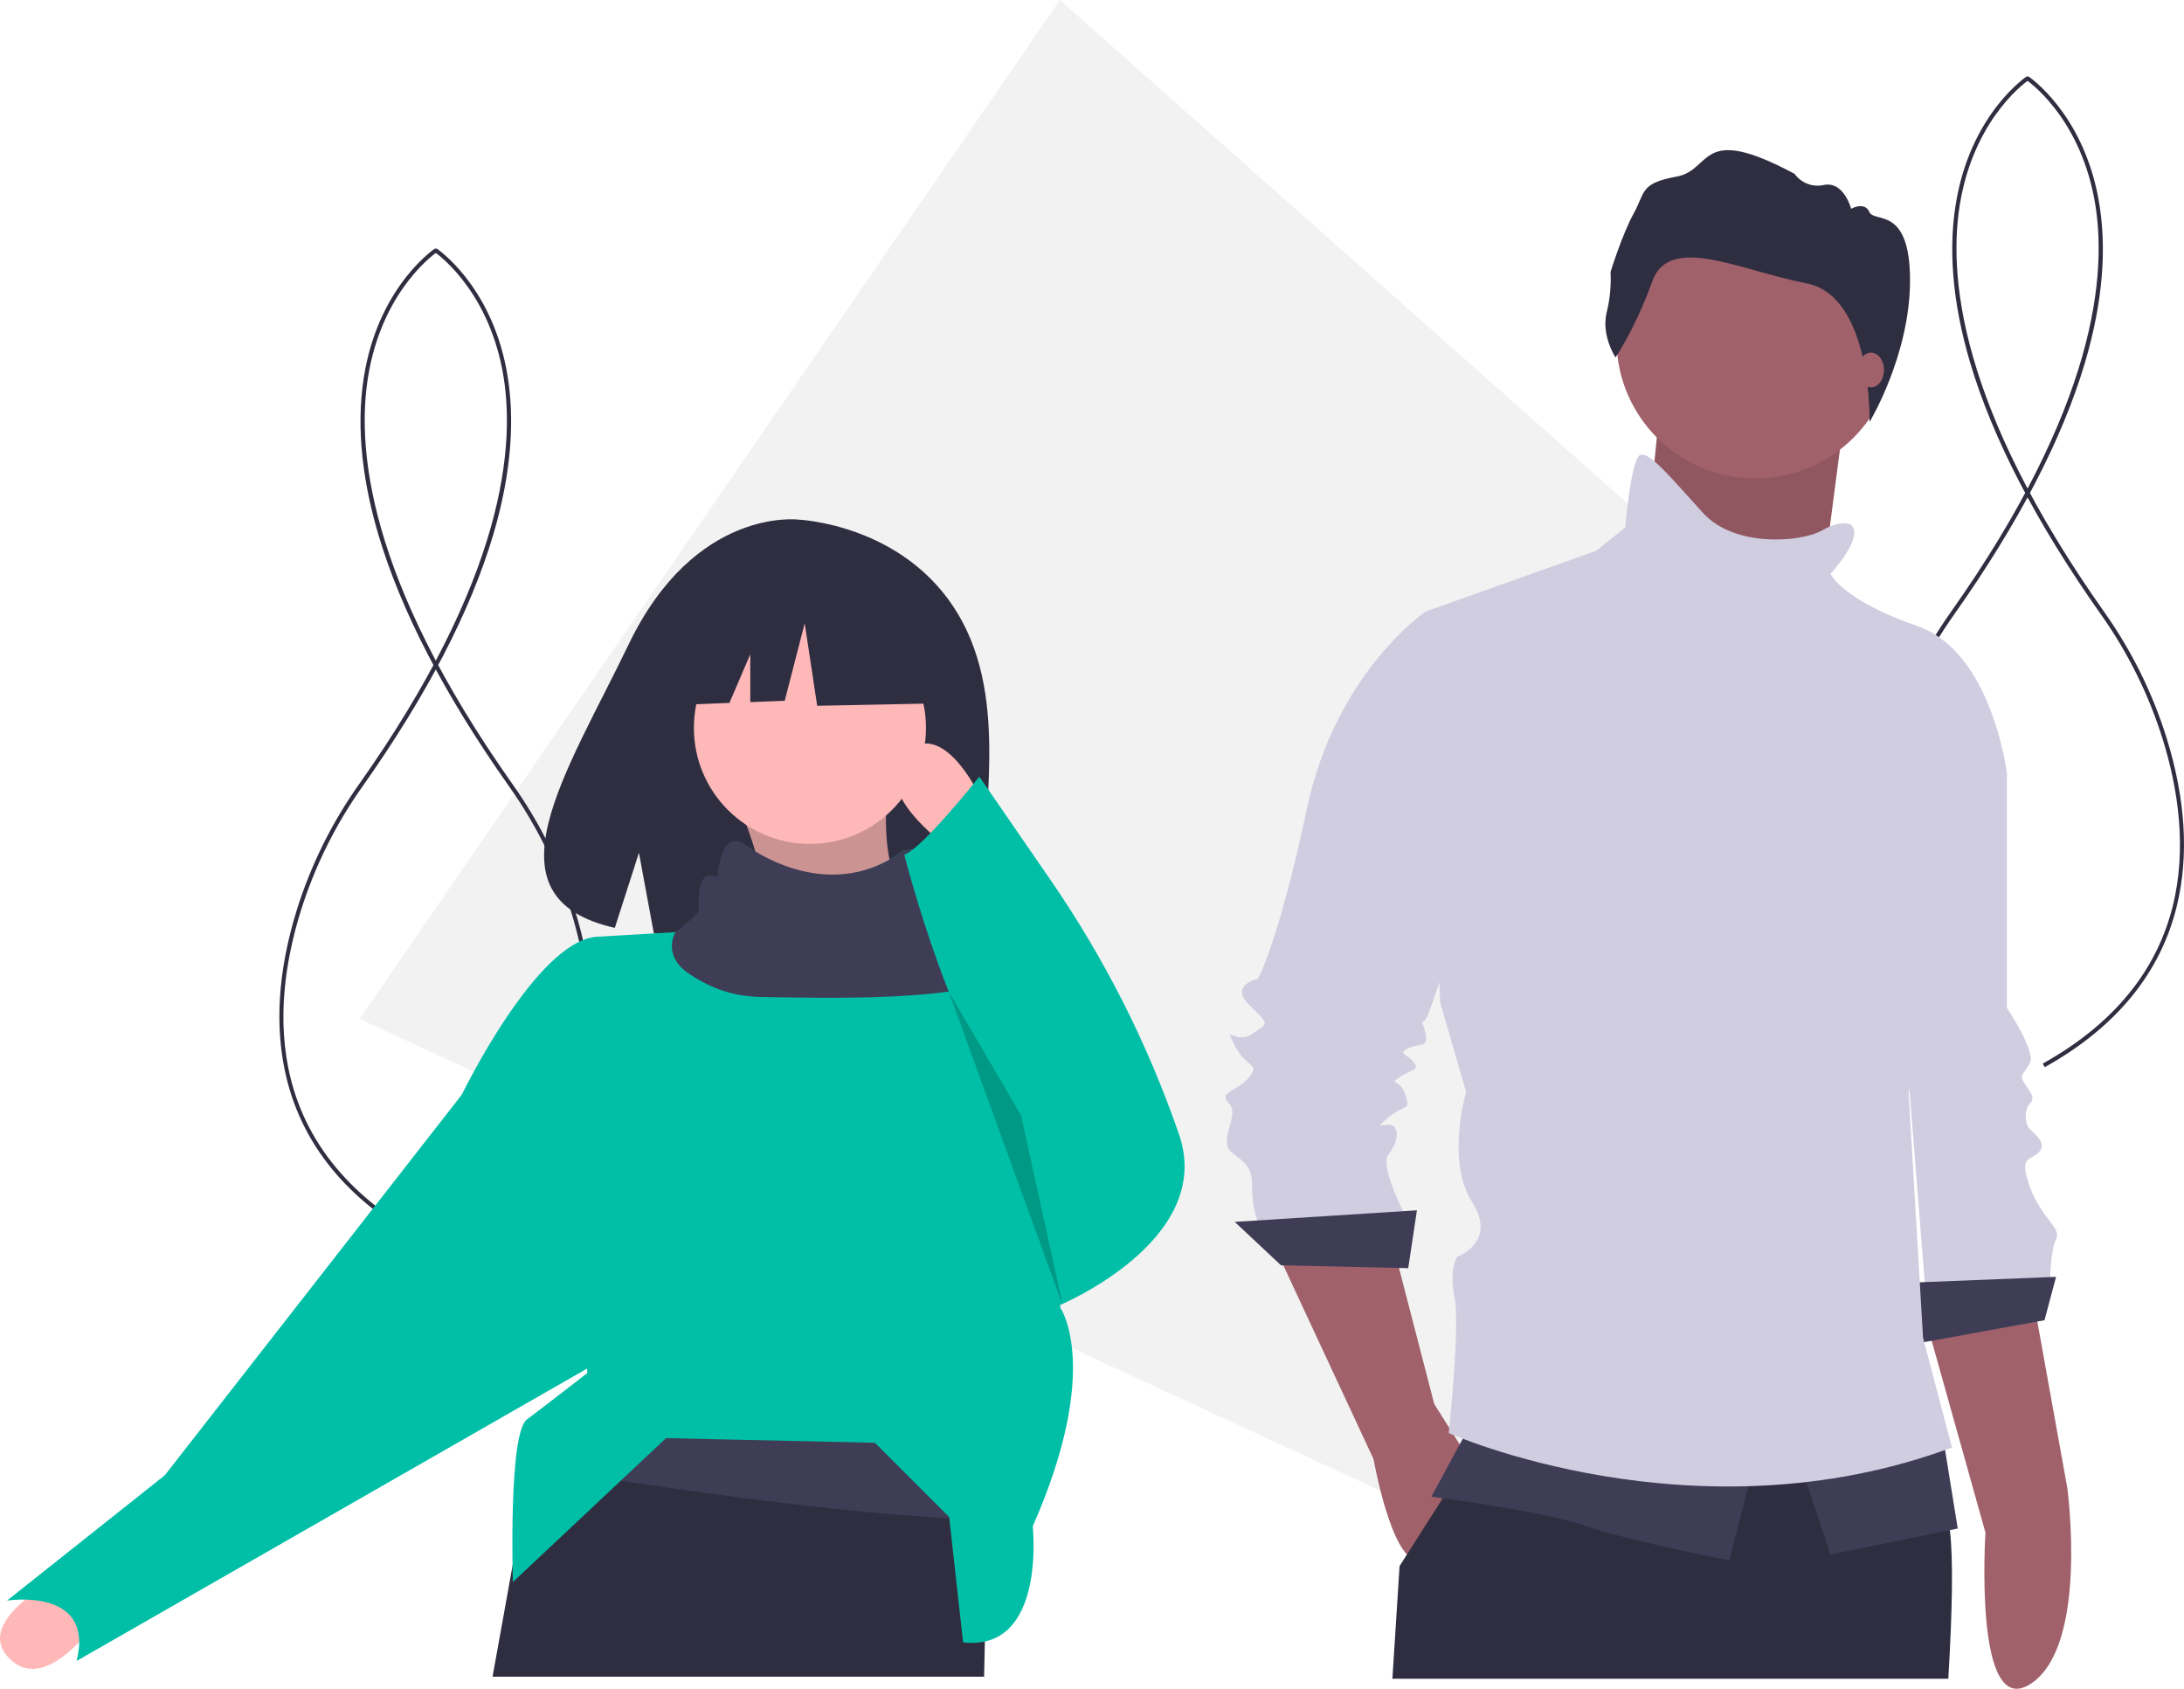
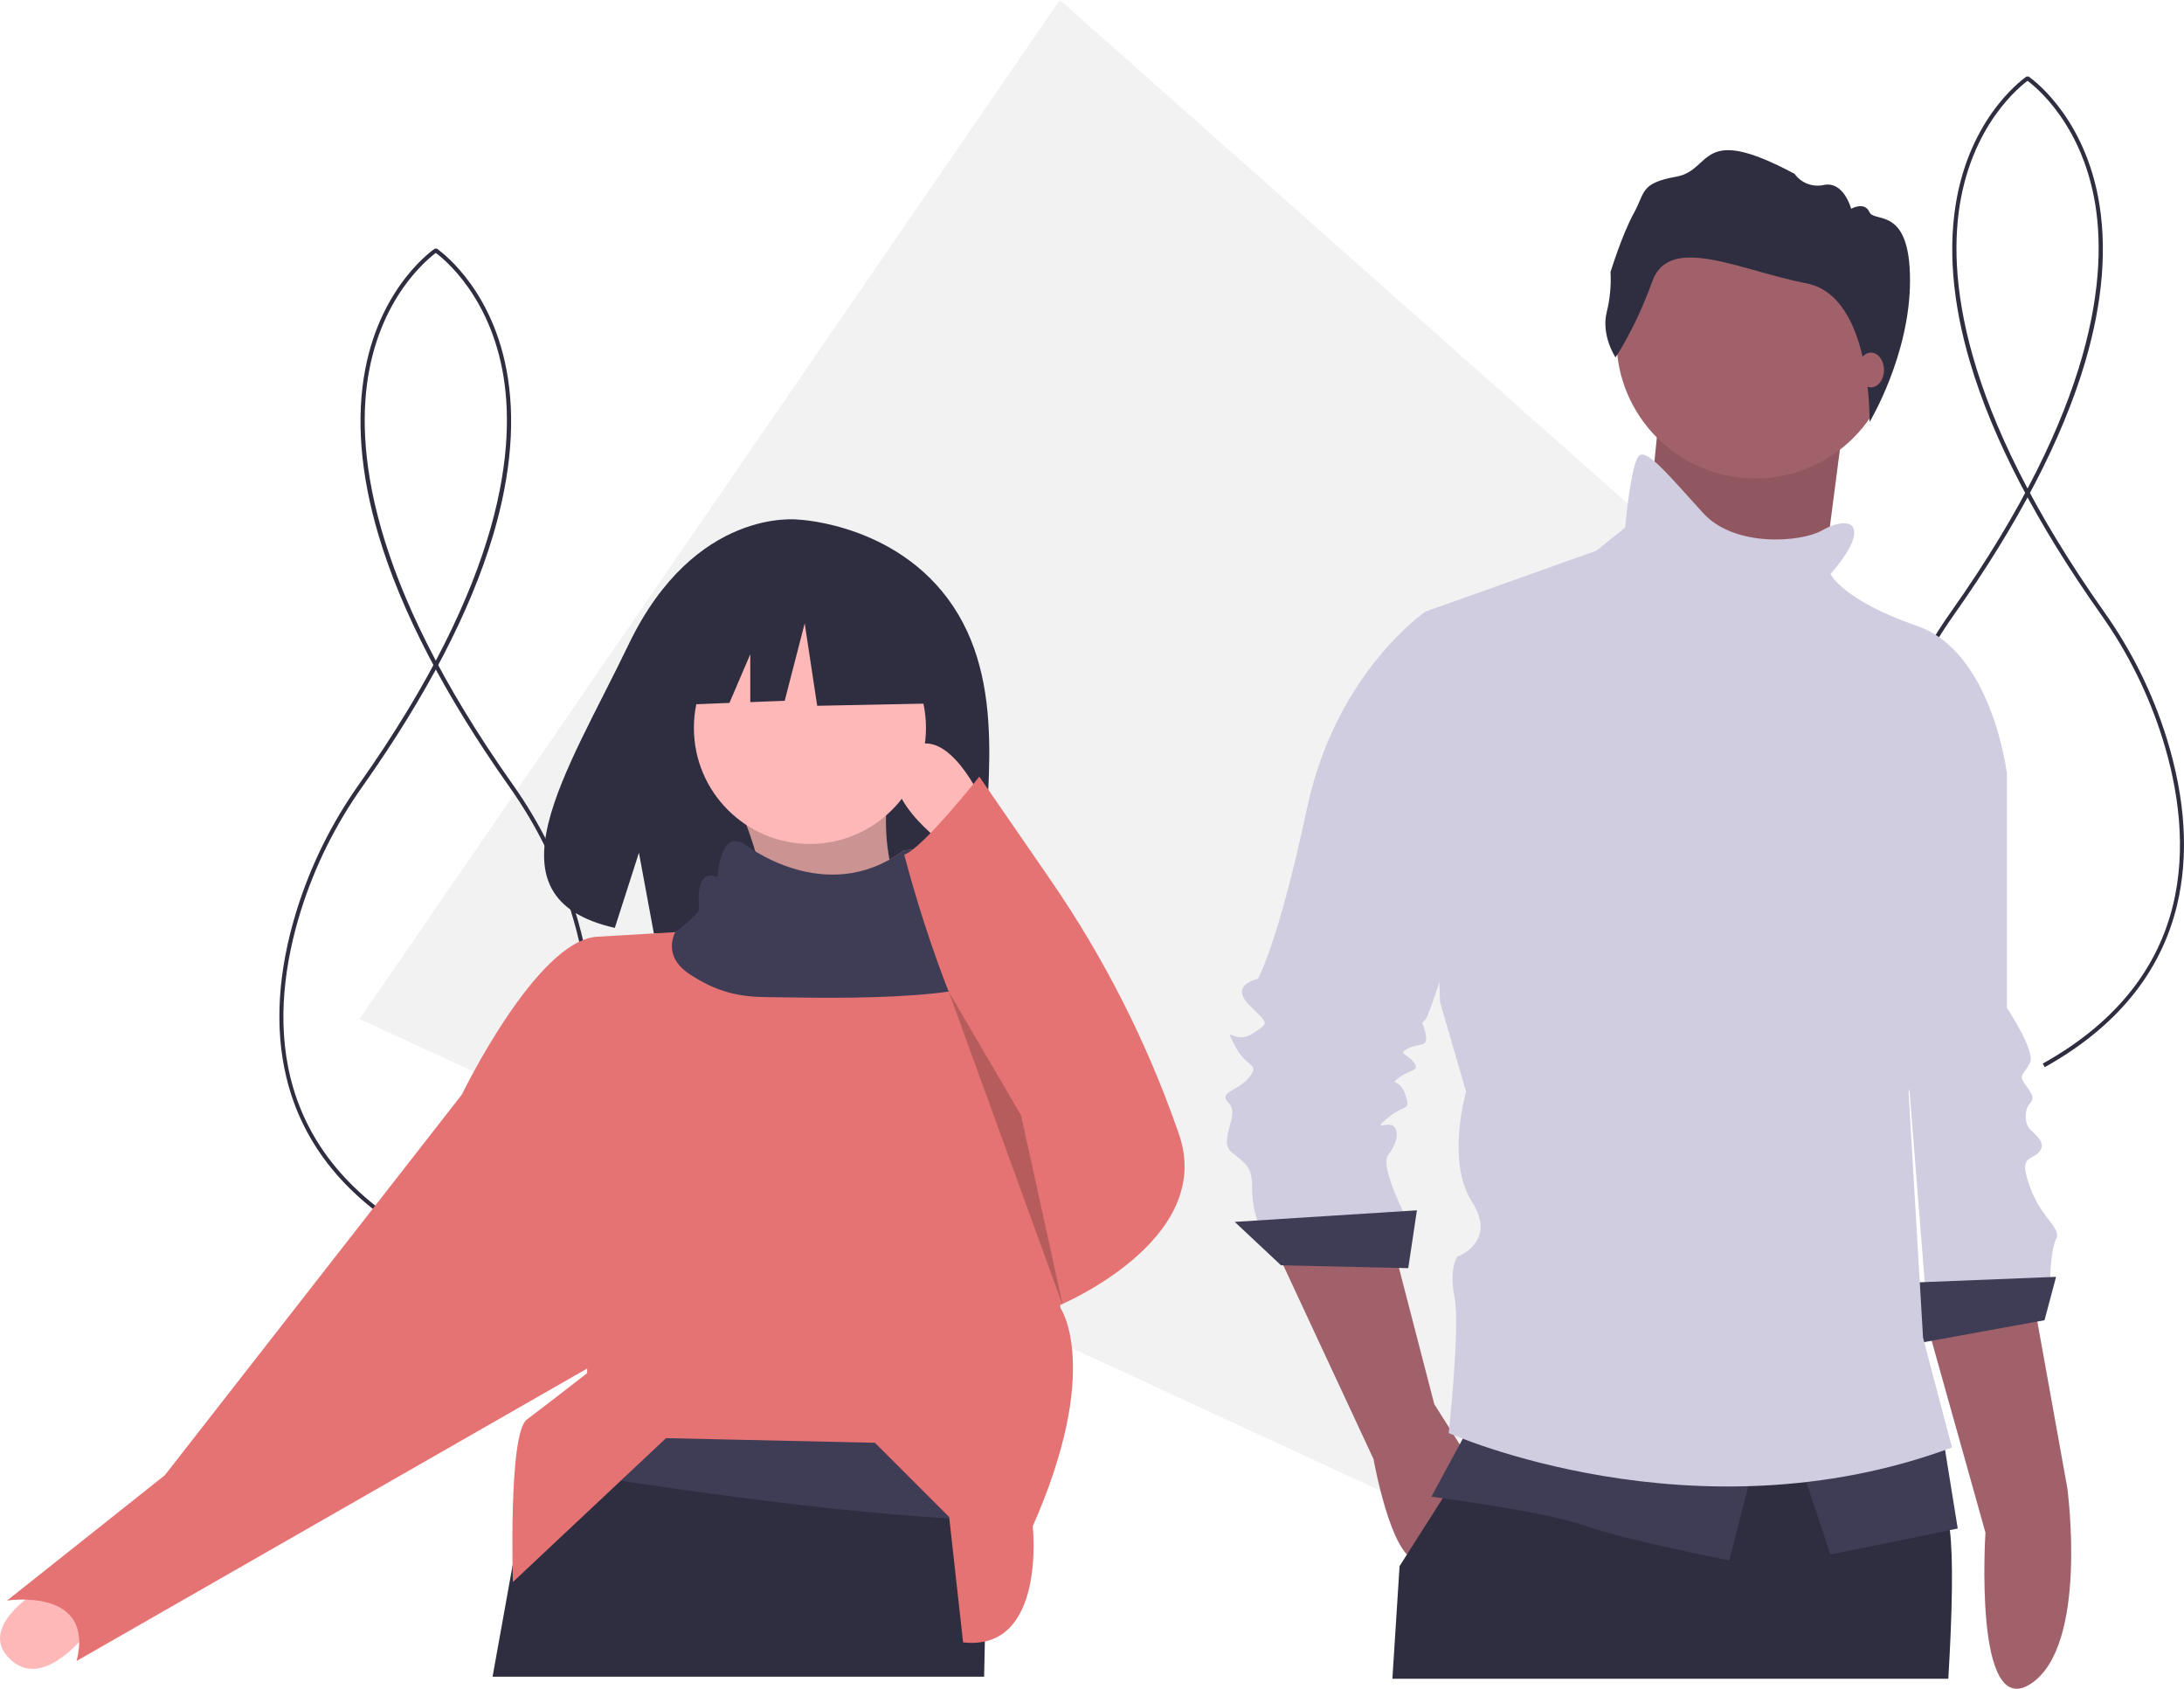
<svg xmlns="http://www.w3.org/2000/svg" id="a8897f4c-2937-4134-8b3a-fee1040aeff6" data-name="Layer 1" width="1066.106" height="824.2" viewBox="0 0 1066.106 824.2">
  <polygon points="962.551 394.71 946.672 466.13 933.782 524.07 923.508 570.28 910.626 628.22 868.531 817.51 346.914 576.48 308.572 558.76 260.039 536.33 221.683 518.61 175.551 497.29 201.704 459.24 223.452 427.6 250.965 387.57 272.707 355.95 517.369 0 776.55 229.8 822.703 270.72 859.505 303.35 905.666 344.27 962.551 394.71" fill="#f2f2f2" />
  <path d="M271.301,642.731C236.421,623.287,214.707,596.74,206.762,563.829c-5.899-24.436-4.204-51.933,5.038-81.728a218.888,218.888,0,0,1,30.439-61.484c70.638-99.986,77.014-165.138,69.923-202.187-7.774-40.623-33.031-57.494-33.286-57.66l1.09-1.677c.261.169,26.184,17.433,34.145,58.88,4.589,23.895,2.43,51.141-6.417,80.981-11.012,37.138-32.484,78.459-63.821,122.816a216.904,216.904,0,0,0-30.163,60.922c-15.158,48.867-17.303,115.997,58.564,158.292Z" transform="translate(-66.94711 -37.90015)" fill="#2f2e41" />
  <path d="M288.074,642.731C322.954,623.287,344.668,596.74,352.613,563.829c5.899-24.436,4.204-51.933-5.038-81.728a218.888,218.888,0,0,0-30.439-61.484c-70.638-99.986-77.014-165.138-69.923-202.187,7.774-40.623,33.031-57.494,33.286-57.66l-1.09-1.677c-.261.169-26.184,17.433-34.145,58.88-4.589,23.895-2.43,51.141,6.417,80.981,11.012,37.138,32.484,78.459,63.821,122.816a216.904,216.904,0,0,1,30.163,60.922c15.158,48.867,17.303,115.997-58.564,158.292Z" transform="translate(-66.94711 -37.90015)" fill="#2f2e41" />
  <path d="M1048.301,558.731C1013.421,539.287,991.707,512.74,983.762,479.829c-5.899-24.436-4.204-51.933,5.038-81.728a218.888,218.888,0,0,1,30.439-61.484c70.638-99.986,77.014-165.138,69.923-202.187-7.774-40.623-33.031-57.494-33.286-57.66l1.09-1.677c.261.169,26.184,17.433,34.145,58.88,4.589,23.895,2.43,51.141-6.417,80.981-11.012,37.138-32.484,78.459-63.821,122.816a216.904,216.904,0,0,0-30.163,60.922c-15.158,48.867-17.303,115.997,58.564,158.292Z" transform="translate(-66.94711 -37.90015)" fill="#2f2e41" />
  <path d="M1065.074,558.731c34.88-19.444,56.594-45.991,64.539-78.902,5.899-24.436,4.204-51.933-5.038-81.728a218.888,218.888,0,0,0-30.439-61.484c-70.638-99.986-77.014-165.138-69.923-202.187,7.774-40.623,33.031-57.494,33.286-57.66l-1.09-1.677c-.261.169-26.184,17.433-34.145,58.88-4.589,23.895-2.43,51.141,6.417,80.981,11.012,37.138,32.484,78.459,63.821,122.816a216.904,216.904,0,0,1,30.163,60.922c15.158,48.867,17.303,115.997-58.564,158.292Z" transform="translate(-66.94711 -37.90015)" fill="#2f2e41" />
  <path d="M534.762,337.845c-26.207-44.282-78.055-46.345-78.055-46.345s-50.523-6.461-82.933,60.98c-30.209,62.861-71.901,123.554-6.712,138.269l11.775-36.649,7.292,39.378a255.068,255.068,0,0,0,27.892.477c69.812-2.254,136.298.659,134.157-24.392C545.332,436.26,559.978,380.452,534.762,337.845Z" transform="translate(-66.94711 -37.90015)" fill="#2f2e41" />
  <path d="M427.194,430.522c9.03,19.975,14.725,43.786,18.125,70.234l72.499-4.531c-16.668-23.619-22.202-50.728-15.859-81.562Z" transform="translate(-66.94711 -37.90015)" fill="#ffb8b8" />
  <path d="M427.194,430.522c9.03,19.975,14.725,43.786,18.125,70.234l72.499-4.531c-16.668-23.619-22.202-50.728-15.859-81.562Z" transform="translate(-66.94711 -37.90015)" opacity="0.2" />
  <path d="M90.819,810.844s-37.523,20.099-18.482,37.259,44.193-22.714,44.193-22.714Z" transform="translate(-66.94711 -37.90015)" fill="#ffb8b8" />
  <polygon points="482.591 714.334 482.005 741.792 480.754 801.122 480.754 801.132 480.39 818.314 240.438 818.314 250.19 764.163 250.2 764.123 258.932 715.656 262.829 693.951 262.829 693.941 459.937 666.755 482.591 714.334" fill="#2f2e41" />
  <path d="M549.537,752.237l-.589,27.459c-69.735-1.79-177.827-18.623-223.071-26.145l3.897-21.704,197.107-27.187Z" transform="translate(-66.94711 -37.90015)" fill="#3f3d56" />
  <circle cx="395.364" cy="355.24" r="56.64" fill="#ffb8b8" />
-   <path d="M571.06,782.823s6.797,61.171-33.984,56.64l-6.797-61.171L494.029,742.042l-101.952-2.266L317.313,810.01s-2.266-72.499,6.797-79.296,29.453-22.656,29.453-22.656v-11.328L292.391,572.122s36.25-74.765,65.702-77.03l38.515-2.266s13.594-6.797,13.594-9.062-2.266-20.39,9.062-15.859c0,0,1.019-23.245,12.959-16.154,0,0,37.586,29.453,75.739,1.291,0,0,17.785-3.262,15.519,5.8s0,15.859,4.531,15.859,24.922,6.797,24.922,11.328c0,.974,1.473,10.354,3.783,24.468v.023c8.406,51.452,27.935,165.819,27.935,165.819S605.044,705.792,571.06,782.823Z" transform="translate(-66.94711 -37.90015)" fill="#00bfa6" />
-   <path d="M308.25,560.794l-15.859,11.328-144.998,185.779L70.363,819.072s43.046-6.797,33.984,29.453L369.422,696.73Z" transform="translate(-66.94711 -37.90015)" fill="#00bfa6" />
+   <path d="M571.06,782.823s6.797,61.171-33.984,56.64l-6.797-61.171L494.029,742.042l-101.952-2.266L317.313,810.01s-2.266-72.499,6.797-79.296,29.453-22.656,29.453-22.656v-11.328L292.391,572.122s36.25-74.765,65.702-77.03l38.515-2.266s13.594-6.797,13.594-9.062-2.266-20.39,9.062-15.859c0,0,1.019-23.245,12.959-16.154,0,0,37.586,29.453,75.739,1.291,0,0,17.785-3.262,15.519,5.8s0,15.859,4.531,15.859,24.922,6.797,24.922,11.328c0,.974,1.473,10.354,3.783,24.468v.023c8.406,51.452,27.935,165.819,27.935,165.819S605.044,705.792,571.06,782.823Z" transform="translate(-66.94711 -37.90015)" fill="#e57373" />
+   <path d="M308.25,560.794l-15.859,11.328-144.998,185.779L70.363,819.072s43.046-6.797,33.984,29.453L369.422,696.73Z" transform="translate(-66.94711 -37.90015)" fill="#e57373" />
  <path d="M556.718,510.498v.023c-3.013,17.717-101.204,14.024-114.798,14.024s-24.922-2.266-38.515-11.328-6.797-20.39-6.797-20.39,11.575-8.816,11.575-11.081-2.266-20.39,9.062-15.859c0,0,1.019-23.245,12.959-16.154,0,0,39.605,31.472,77.758,3.31,0,0,17.785-3.262,15.519,5.8s0,15.859,4.531,15.859,24.922,6.797,24.922,11.328C552.935,487.004,554.408,496.383,556.718,510.498Z" transform="translate(-66.94711 -37.90015)" fill="#3f3d56" />
  <path d="M545.005,425.991s-18.125-38.515-36.25-20.39,20.39,45.312,20.39,45.312Z" transform="translate(-66.94711 -37.90015)" fill="#ffb8b8" />
-   <path d="M545.005,416.929s-27.988,35.37-36.65,38.075c0,0,25.322,100.126,57.04,127.313l18.125,92.89s77.03-31.718,58.906-83.827q-.272-.782-.541-1.554a513.985,513.985,0,0,0-62.098-122.408Z" transform="translate(-66.94711 -37.90015)" fill="#00bfa6" />
+   <path d="M545.005,416.929s-27.988,35.37-36.65,38.075c0,0,25.322,100.126,57.04,127.313l18.125,92.89s77.03-31.718,58.906-83.827q-.272-.782-.541-1.554a513.985,513.985,0,0,0-62.098-122.408Z" transform="translate(-66.94711 -37.90015)" fill="#e57373" />
  <polygon points="463.102 483.933 518.839 637.307 498.449 544.417 463.102 483.933" opacity="0.2" />
  <polygon points="456.229 295.676 405.005 268.845 334.268 279.821 319.632 344.46 356.064 343.059 366.242 319.311 366.242 342.668 383.052 342.021 392.809 304.213 398.907 344.46 458.668 343.241 456.229 295.676" fill="#2f2e41" />
  <path d="M1007.076,682.238,1036.138,785.909s-5.989,91.827,21.959,73.861c28.6-18.386,17.966-95.819,17.966-95.819L1059.311,670.944Z" transform="translate(-66.94711 -37.90015)" fill="#a0616a" />
  <path d="M1022.605,391.415l24,24V529.768s14.118,21.176,11.294,26.823-5.647,5.647-2.824,9.882,5.647,7.059,2.824,9.882-2.824,9.882,0,12.706,8.471,7.059,4.235,11.294-9.882,1.412-4.235,16.941,15.529,19.765,12.706,25.412-2.824,19.765-2.824,19.765l-60.706,8.471L994.37,511.415Z" transform="translate(-66.94711 -37.90015)" fill="#d0cde1" />
  <polygon points="1003.658 623.161 933.07 625.985 935.893 655.632 998.011 644.338 1003.658 623.161" fill="#3f3d56" />
  <polygon points="809.541 205.986 801.07 290.691 887.188 303.397 893.541 254.692 899.894 205.986 809.541 205.986" fill="#a0616a" />
  <polygon points="809.541 205.527 801.07 290.233 887.188 302.939 893.541 254.233 899.894 205.527 809.541 205.527" opacity="0.1" />
  <path d="M689.43,646.944l48,103.059s8.471,48,21.176,49.412,25.412-49.412,25.412-49.412l-16.941-26.823-19.765-76.235Z" transform="translate(-66.94711 -37.90015)" fill="#a0616a" />
  <path d="M1018.003,857.214H746.635c2.15-34.011,3.503-54.978,3.503-54.978l3.604-5.673,17.475-27.459L783.694,749.498l4.351-6.845,1.615-2.534,17.091-3.119L983.074,704.827a215.426,215.426,0,0,0,12.326,38.109c1.201,2.736,2.493,5.472,3.877,8.177,4.432,8.652,9.843,16.849,16.273,22.886,1.464,1.373,2.524,5.037,3.21,10.671C1020.456,798.47,1019.972,824.132,1018.003,857.214Z" transform="translate(-66.94711 -37.90015)" fill="#2f2e41" />
  <circle cx="856.835" cy="165.751" r="67.765" fill="#a0616a" />
  <path d="M772.724,342.003l-9.882-5.647s-43.765,29.647-57.882,96-24,83.294-24,83.294-14.118,2.824-4.235,12.706,9.882,8.471,1.412,14.118-14.118-5.647-8.471,5.647,12.706,8.471,7.059,15.529-15.529,7.059-9.882,12.706-5.647,18.353,1.412,24,9.882,7.059,9.882,16.941a49.993,49.993,0,0,0,2.824,16.941h73.412s-14.118-26.823-9.882-32.471,5.647-11.294,2.824-14.118-11.294,2.824-2.824-4.235,11.294-2.824,8.471-11.294-8.471-4.235-2.824-8.471,9.882-2.824,7.059-7.059-8.471-4.235-2.824-7.059,9.882,0,8.471-7.059-2.824-4.235,0-7.059,32.471-98.823,32.471-101.647S772.724,342.003,772.724,342.003Z" transform="translate(-66.94711 -37.90015)" fill="#d0cde1" />
  <polygon points="691.659 590.691 602.718 596.338 625.306 617.514 687.424 618.926 691.659 590.691" fill="#3f3d56" />
  <path d="M784.018,734.473l-18.353,33.882s55.059,7.059,74.823,14.118,70.588,16.941,70.588,16.941L923.782,750.002Z" transform="translate(-66.94711 -37.90015)" fill="#3f3d56" />
  <polygon points="878.011 712.102 893.541 758.69 955.658 745.984 948.599 702.22 878.011 712.102" fill="#3f3d56" />
  <path d="M970.37,294.003s-4.235-2.824-14.118,2.824-42.353,8.471-57.882-8.471-26.823-31.059-31.059-28.235-7.059,35.294-7.059,35.294L846.135,306.709l-83.294,29.647,7.059,190.588,12.706,43.765s-9.882,33.882,2.824,53.647-7.059,26.823-7.059,26.823-4.235,5.647-1.412,19.765-2.824,66.353-2.824,66.353,120,53.647,245.646,7.059l-14.118-53.647-7.059-120s7.059-19.765,5.647-28.235,42.353-127.058,42.353-127.058-7.059-59.294-43.765-72-42.353-25.412-42.353-25.412S977.429,299.65,970.37,294.003Z" transform="translate(-66.94711 -37.90015)" fill="#d0cde1" />
  <path d="M855.548,212.331s-7.037-10.555-4.33-21.923a66.444,66.444,0,0,0,1.895-19.758s5.684-18.404,11.367-28.689,2.977-14.615,20.84-17.863,10.555-26.524,57.649-1.353a13.811,13.811,0,0,0,14.345,5.413c9.744-1.895,13.262,11.638,13.262,11.638s6.496-3.789,8.932,1.624,19.804-3.249,19.804,33.289-19.765,69.176-19.765,69.176,1.449-61.462-30.759-67.687-66.851-24.359-75.242-1.083S855.548,212.331,855.548,212.331Z" transform="translate(-66.94711 -37.90015)" fill="#2f2e41" />
  <ellipse cx="913.305" cy="180.574" rx="6.353" ry="8.471" fill="#a0616a" />
</svg>
